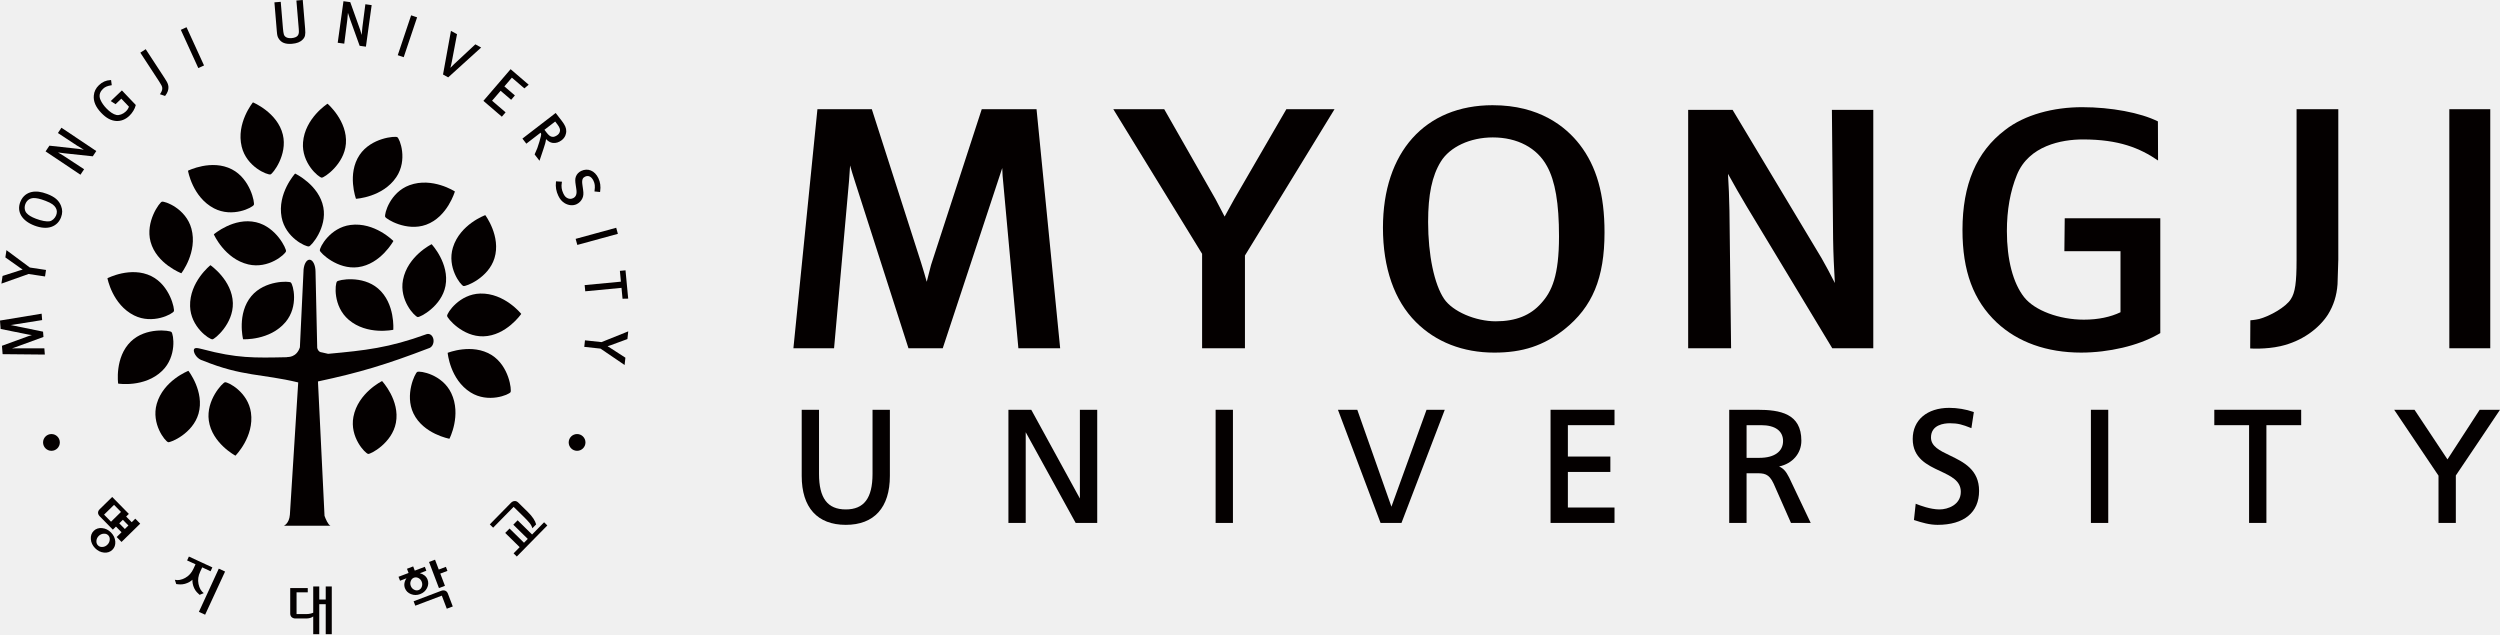
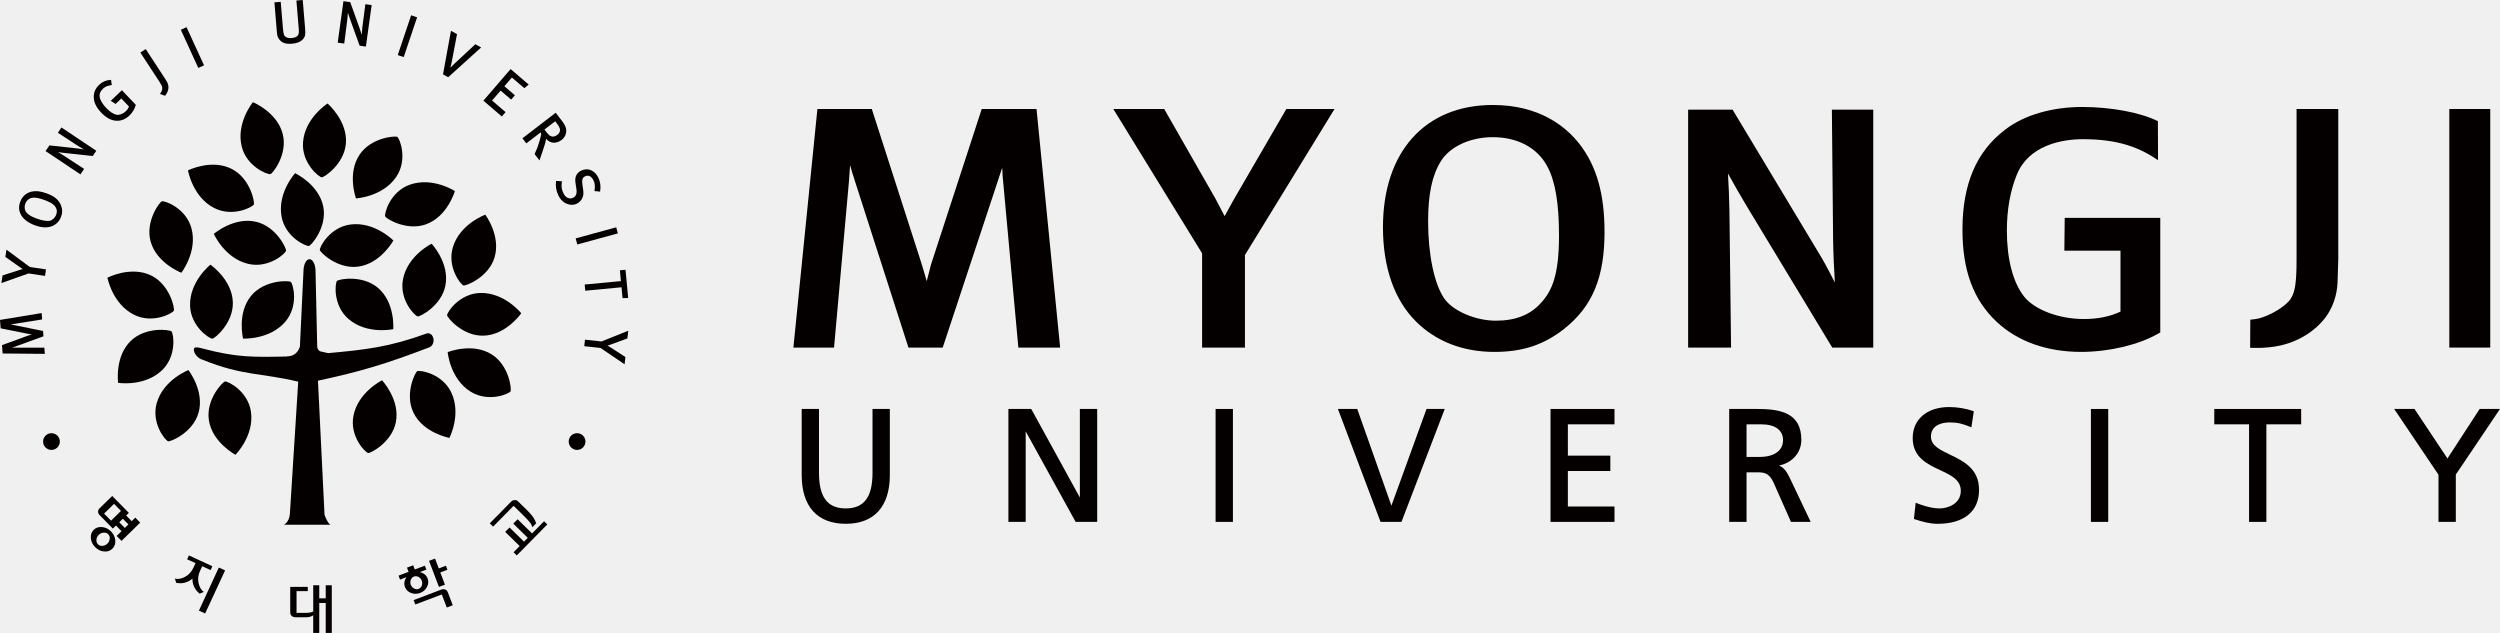
- <svg xmlns="http://www.w3.org/2000/svg" id="_레이어_2" data-name="레이어 2" viewBox="0 0 233.651 59.27">
+ <svg xmlns="http://www.w3.org/2000/svg" width="237" height="60" viewBox="0 0 237 60" fill="none">
+   <g clip-path="url(#clip0_743_19)">
+     <path d="M97.82 10.332H93.068L88.267 25.055C88.263 25.067 88.238 25.161 88.238 25.161C88.238 25.161 88.043 25.922 87.853 26.661C87.705 26.114 87.54 25.573 87.304 24.811C87.3 24.805 82.647 10.332 82.647 10.332H77.49L75.213 32.95H79.067L80.488 17.108C80.488 17.108 80.536 16.447 80.587 15.656C80.656 15.888 80.792 16.363 80.792 16.363L81.069 17.237C81.069 17.243 86.121 32.95 86.121 32.95H89.37L94.825 16.457C94.882 16.298 94.945 16.097 95.011 15.897C95.019 16.128 95.045 16.627 95.045 16.627C95.045 16.634 96.54 32.95 96.54 32.95H100.501L98.262 10.332H97.82Z" fill="#040000" />
+     <path d="M121.947 10.332L117.005 18.841C116.989 18.869 116.485 19.786 116.093 20.491C115.71 19.758 115.231 18.844 115.231 18.844L110.367 10.332H105.541C105.541 10.332 113.818 23.79 113.959 24.016V32.95H118.02V24.177C118.161 23.945 126.513 10.332 126.513 10.332H121.947Z" fill="#040000" />
+     <path d="M141.515 9.953C135.096 9.953 131.104 14.395 131.104 21.544C131.104 25.348 132.183 28.434 134.228 30.471C136.118 32.361 138.686 33.361 141.661 33.361C144.349 33.361 146.33 32.704 148.288 31.173C150.968 29.047 152.109 26.299 152.109 21.988C152.109 18.393 151.362 15.752 149.756 13.677C148.434 11.978 145.936 9.953 141.515 9.953ZM141.807 30.401C139.866 30.401 137.71 29.47 136.9 28.278C135.966 26.897 135.385 24.113 135.385 21.009C135.385 18.411 135.754 16.649 136.583 15.3C137.437 13.904 139.371 13.003 141.515 13.003C143.847 13.003 145.721 13.997 146.653 15.72L146.655 15.721C147.434 17.126 147.794 19.239 147.794 22.367C147.794 26.081 147.117 27.586 146.102 28.696C145.086 29.846 143.68 30.401 141.807 30.401Z" fill="#040000" />
+     <path d="M173.662 10.395L173.777 22.622C173.795 23.968 173.868 25.514 173.944 26.777C173.526 25.962 173.066 25.077 172.684 24.426C172.68 24.421 164.248 10.395 164.248 10.395H160.035V32.95H164.105L163.949 19.928C163.927 18.713 163.878 17.566 163.811 16.447C164.371 17.467 165.005 18.563 165.557 19.49C165.559 19.493 173.698 32.95 173.698 32.95H177.585V10.395H173.662Z" fill="#040000" />
+     <path d="M195.701 23.765H201.022V29.541C200.081 29.989 198.928 30.244 197.543 30.244C195.208 30.244 192.882 29.372 191.891 28.123C190.833 26.789 190.251 24.567 190.251 21.862C190.251 19.883 190.568 18.094 191.198 16.552C192.325 13.776 195.449 13.194 197.457 13.194C200.874 13.194 202.857 14.011 204.582 15.185L204.568 11.486C202.922 10.665 200.133 10.141 197.385 10.141C194.663 10.141 191.945 10.848 190.082 12.297C187.364 14.359 186.041 17.459 186.041 21.765C186.041 25.649 187.071 28.424 189.286 30.511C191.279 32.376 194.045 33.36 197.29 33.36C199.913 33.36 202.694 32.703 204.549 31.654L204.794 31.515V20.652H195.735L195.701 23.765Z" fill="#040000" />
+     <path d="M217.713 10.332V24.612C217.713 26.748 217.578 27.673 217.176 28.293C216.726 29.047 215.147 29.932 214.155 30.182C213.782 30.272 213.33 30.305 213.33 30.305L213.314 32.968C213.314 32.968 214.753 33.074 216.193 32.75C218.238 32.286 219.821 31.09 220.68 29.772C221.223 28.901 221.52 27.962 221.596 26.889C221.596 26.885 221.669 24.552 221.669 24.552V10.332H217.713Z" fill="#040000" />
+     <path d="M235.591 10.332H232.195V32.95H236.076V10.332H235.591Z" fill="#040000" />
+     <path d="M82.714 38.77V44.834C82.714 47.131 81.907 48.198 80.179 48.198C78.447 48.198 77.641 47.131 77.641 44.834V38.77H76V45.031C76 48.014 77.482 49.656 80.179 49.656C82.871 49.656 84.357 48.014 84.357 45.031V38.77H82.714Z" fill="#040000" />
+     <path d="M102.371 38.77V47.166C102.207 46.864 97.761 38.77 97.761 38.77H95.596V49.475H97.236V40.894C97.402 41.193 101.971 49.475 101.971 49.475H104.014V38.77H102.371Z" fill="#040000" />
+     <path d="M115.238 38.77V49.475H116.881V38.77H116.817H115.238Z" fill="#040000" />
+     <path d="M135.234 38.77C135.234 38.77 131.991 47.706 131.906 47.937C131.824 47.702 128.667 38.77 128.667 38.77H126.834L130.875 49.475H132.859L136.961 38.77H135.234Z" fill="#040000" />
+     <path d="M146.99 38.77V49.475H153.054V48.017H148.633V44.652H152.66V43.195H148.633V40.226H153.054V38.77H146.99Z" fill="#040000" />
+     <path d="M168.656 44.133C169.924 43.865 170.767 42.902 170.767 41.697C170.767 39.123 168.76 38.77 166.588 38.77H163.928V49.475H165.573V44.774H166.421C167.211 44.774 167.689 44.774 168.143 45.769L169.783 49.475H171.653L169.607 45.173C169.3 44.571 169.063 44.318 168.656 44.133ZM169.032 41.725C169.032 42.722 168.2 43.317 166.8 43.317H165.573V40.226H166.969C168.279 40.226 169.032 40.771 169.032 41.725Z" fill="#040000" />
+     <path d="M184.847 43.092C183.884 42.632 183.056 42.234 183.056 41.394C183.056 40.177 184.31 40.045 184.847 40.045C185.623 40.045 186.043 40.177 186.814 40.48L186.887 40.509L187.119 38.988L187.071 38.971C186.383 38.726 185.55 38.588 184.787 38.588C182.683 38.588 181.324 39.744 181.324 41.529C181.324 43.35 182.701 43.996 183.918 44.565C184.971 45.06 185.883 45.485 185.883 46.534C185.883 47.756 184.672 48.199 183.86 48.199C182.992 48.199 181.974 47.808 181.681 47.689L181.606 47.657L181.439 49.2L181.487 49.214C182.176 49.439 182.912 49.657 183.678 49.657C186.18 49.657 187.614 48.486 187.614 46.442C187.614 44.426 186.142 43.718 184.847 43.092Z" fill="#040000" />
+     <path d="M198.217 38.77V49.475H199.861V38.77H199.8H198.217Z" fill="#040000" />
+     <path d="M209.914 38.77V40.226H213.211V49.475H214.853V40.226H218.15V38.77H209.914Z" fill="#040000" />
+     <path d="M236.882 38.77H235.072C235.072 38.77 232.119 43.311 232.019 43.463C231.92 43.313 228.894 38.77 228.894 38.77H226.967C226.967 38.77 231.149 44.972 231.169 45.005V49.475H232.811V44.987C232.82 44.992 236.933 38.865 236.933 38.865L236.999 38.77H236.882Z" fill="#040000" />
+     <path d="M48.69 47.952L49.596 48.838C49.839 49.075 50.031 49.278 50.175 49.449C50.324 49.62 50.42 49.797 50.467 49.98L50.825 49.615C50.783 49.446 50.698 49.263 50.569 49.068C50.441 48.87 50.266 48.662 50.043 48.445C50.043 48.445 49.116 47.537 49.108 47.528C49.007 47.439 48.899 47.395 48.781 47.403C48.656 47.411 48.544 47.466 48.443 47.567L46.432 49.612L46.749 49.923L48.69 47.952Z" fill="#040000" />
+     <path d="M50.441 50.57L49.07 49.227L48.66 49.642L50.031 50.987L50.031 50.988L49.675 51.349L48.304 50.005L47.893 50.422L49.264 51.767L48.687 52.354H48.687L48.992 52.653L48.992 52.654L51.886 49.714V49.713L51.579 49.414L50.441 50.57Z" fill="#040000" />
+     <path d="M30.878 55.486V56.723H30.266V55.486H29.694V57.969C29.627 58.002 29.535 58.033 29.419 58.06C29.304 58.086 29.177 58.099 29.04 58.099H28.113V56.041H29.176V55.637H27.514V58.039C27.514 58.191 27.561 58.308 27.655 58.392C27.749 58.475 27.867 58.517 28.013 58.517H29.009C29.157 58.517 29.289 58.499 29.402 58.467C29.501 58.438 29.607 58.388 29.694 58.325V60H30.266V57.164H30.878V60H31.453V55.486H30.878Z" fill="#040000" />
+     <path d="M20.744 53.8L21.338 54.075C21.331 54.075 19.443 58.15 19.447 58.159L18.858 57.888C18.867 57.884 20.749 53.806 20.744 53.8ZM19.171 53.677L18.979 54.088C18.799 54.474 18.736 54.858 18.821 55.256C18.906 55.655 19.073 55.941 19.318 56.118L18.924 56.279C18.756 56.125 18.552 55.953 18.412 55.651C18.27 55.349 18.229 55.05 18.245 54.846C18.097 54.993 17.841 55.154 17.523 55.238C17.202 55.323 16.935 55.291 16.708 55.256L16.578 54.853C16.874 54.928 17.202 54.868 17.559 54.675C17.916 54.48 18.169 54.183 18.347 53.798L18.537 53.386C18.537 53.386 17.745 53.019 17.739 53.023L17.909 52.654L20.133 53.681L19.963 54.047C19.961 54.042 19.171 53.677 19.171 53.677Z" fill="#040000" />
+     <path d="M42.462 56.167C42.408 56.025 42.323 55.932 42.206 55.887C42.089 55.842 41.962 55.845 41.829 55.896L39.211 56.889L39.37 57.306L41.884 56.355L42.355 57.592L42.923 57.378L42.462 56.167Z" fill="#040000" />
+     <path d="M41.595 53.885L41.241 52.953L40.672 53.169L41.613 55.64L42.181 55.425L41.74 54.267L42.416 54.011L42.272 53.629L41.595 53.885Z" fill="#040000" />
+     <path d="M40.175 54.091L40.418 54L40.276 53.626L39.32 53.987L39.17 53.588L38.583 53.811L38.653 53.998L38.734 54.21L37.781 54.571L37.924 54.945L38.165 54.854L38.54 54.712C38.438 54.85 38.374 55.002 38.344 55.167C38.316 55.331 38.331 55.494 38.389 55.648C38.492 55.916 38.684 56.103 38.965 56.212C39.248 56.323 39.536 56.321 39.832 56.21C40.13 56.097 40.346 55.907 40.483 55.637C40.619 55.37 40.638 55.102 40.536 54.836C40.477 54.68 40.383 54.549 40.25 54.444C40.128 54.347 39.987 54.279 39.832 54.242C39.821 54.239 39.812 54.236 39.803 54.233L40.169 54.095C40.172 54.094 40.175 54.091 40.175 54.091ZM39.987 55.514C39.927 55.669 39.827 55.773 39.685 55.827C39.547 55.878 39.404 55.868 39.255 55.79C39.109 55.715 39.004 55.597 38.944 55.439C38.883 55.281 38.883 55.125 38.942 54.97C39.004 54.813 39.102 54.71 39.24 54.657C39.383 54.605 39.527 54.615 39.674 54.693C39.821 54.77 39.922 54.887 39.982 55.045C40.042 55.203 40.045 55.359 39.987 55.514Z" fill="#040000" />
+     <path d="M13.291 49.544L12.826 49.071C12.829 49.078 12.488 49.406 12.488 49.406L11.96 48.871L12.216 48.62L10.638 47.018C10.639 47.024 9.451 48.178 9.451 48.178C9.345 48.282 9.295 48.392 9.295 48.509C9.297 48.627 9.352 48.74 9.459 48.849L10.699 50.109L10.992 49.82L11.52 50.356L11.06 50.807L11.521 51.275C11.521 51.275 13.284 49.54 13.291 49.544ZM10.526 49.36L9.865 48.69L10.81 47.765L11.47 48.434L10.526 49.36ZM11.834 50.048L11.306 49.512L11.646 49.177L12.175 49.715L11.834 50.048Z" fill="#040000" />
+     <path d="M10.93 51.233C10.904 50.914 10.769 50.631 10.525 50.382C10.283 50.137 10.001 49.997 9.681 49.965C9.36 49.934 9.096 50.021 8.887 50.225C8.677 50.431 8.586 50.694 8.612 51.016C8.636 51.334 8.773 51.617 9.014 51.864C9.26 52.112 9.541 52.252 9.86 52.282C10.178 52.312 10.442 52.225 10.652 52.018C10.861 51.813 10.954 51.55 10.93 51.233ZM9.72 51.749C9.545 51.765 9.4 51.712 9.285 51.596C9.174 51.483 9.126 51.337 9.142 51.162C9.156 50.987 9.232 50.834 9.36 50.707C9.491 50.579 9.645 50.507 9.822 50.494C10.001 50.478 10.146 50.527 10.259 50.642C10.374 50.757 10.421 50.905 10.401 51.081C10.383 51.257 10.309 51.41 10.178 51.537C10.048 51.665 9.894 51.736 9.72 51.749Z" fill="#040000" />
+     <path d="M25.641 16.504C25.852 16.452 27.278 14.65 26.812 12.738C26.3 10.639 23.978 9.686 23.978 9.686C23.978 9.686 22.364 11.644 22.913 13.883C23.379 15.795 25.359 16.573 25.641 16.504Z" fill="#040000" />
+     <path d="M37.663 12.978C37.482 12.858 35.186 13.025 34.089 14.659C32.884 16.451 33.746 18.808 33.746 18.808C33.746 18.808 36.285 18.67 37.57 16.757C38.669 15.122 37.905 13.138 37.663 12.978Z" fill="#040000" />
+     <path d="M16.482 29.449C16.579 29.255 16.117 27.003 14.351 26.128C12.415 25.167 10.185 26.324 10.185 26.324C10.185 26.324 10.649 28.817 12.716 29.843C14.48 30.72 16.353 29.709 16.482 29.449Z" fill="#040000" />
+     <path d="M15.941 41.835C16.15 41.895 18.281 41.028 18.821 39.134C19.411 37.058 17.861 35.084 17.861 35.084C17.861 35.084 15.489 35.997 14.858 38.211C14.321 40.105 15.661 41.757 15.941 41.835Z" fill="#040000" />
+     <path d="M42.385 29.886C42.39 30.102 43.855 31.874 45.828 31.821C47.991 31.764 49.414 29.699 49.414 29.699C49.414 29.699 47.834 27.713 45.526 27.773C43.557 27.826 42.375 29.596 42.385 29.886Z" fill="#040000" />
+     <path d="M39.554 35.189C39.359 35.283 38.339 37.344 39.194 39.117C40.133 41.063 42.605 41.512 42.605 41.512C42.605 41.512 43.773 39.261 42.772 37.185C41.918 35.412 39.818 35.063 39.554 35.189Z" fill="#040000" />
+     <path d="M27.567 26.727C27.404 26.587 25.103 26.505 23.834 28.01C22.441 29.664 23.044 32.098 23.044 32.098C23.044 32.098 25.581 32.236 27.067 30.474C28.335 28.967 27.791 26.912 27.567 26.727Z" fill="#040000" />
+     <path d="M15.344 19.086C15.135 19.14 13.759 20.981 14.275 22.88C14.844 24.964 17.192 25.855 17.192 25.855C17.192 25.855 18.751 23.853 18.147 21.631C17.628 19.732 15.626 19.008 15.344 19.086Z" fill="#040000" />
+     <path d="M48.399 37.103C48.515 36.918 48.274 34.633 46.603 33.59C44.768 32.446 42.438 33.383 42.438 33.383C42.438 33.383 42.656 35.909 44.612 37.128C46.283 38.172 48.246 37.347 48.399 37.103Z" fill="#040000" />
+     <path d="M30.319 23.701C30.348 23.918 31.986 25.529 33.941 25.277C36.087 25 37.292 22.801 37.292 22.801C37.292 22.801 35.518 20.988 33.229 21.282C31.274 21.534 30.281 23.416 30.319 23.701Z" fill="#040000" />
+     <path d="M43.94 27.061C44.148 27.124 46.3 26.303 46.877 24.424C47.513 22.359 46.005 20.354 46.005 20.354C46.005 20.354 43.615 21.214 42.938 23.416C42.359 25.297 43.663 26.977 43.94 27.061Z" fill="#040000" />
+     <path d="M16.253 31.413C16.101 31.258 13.821 30.942 12.404 32.309C10.851 33.81 11.199 36.293 11.199 36.293C11.199 36.293 13.71 36.691 15.369 35.089C16.786 33.721 16.455 31.621 16.253 31.413Z" fill="#040000" />
+     <path d="M21.33 36.165C21.116 36.196 19.518 37.85 19.796 39.8C20.101 41.938 22.321 43.112 22.321 43.112C22.321 43.112 24.115 41.319 23.792 39.039C23.515 37.091 21.619 36.125 21.33 36.165Z" fill="#040000" />
+     <path d="M20.135 32.105C20.351 32.099 22.127 30.636 22.074 28.67C22.017 26.511 19.949 25.09 19.949 25.09C19.949 25.09 17.956 26.667 18.019 28.968C18.07 30.937 19.843 32.113 20.135 32.105Z" fill="#040000" />
+     <path d="M29.289 23.315C29.503 23.275 31.019 21.547 30.652 19.613C30.248 17.492 27.976 16.42 27.976 16.42C27.976 16.42 26.266 18.296 26.697 20.559C27.064 22.491 29.003 23.369 29.289 23.315Z" fill="#040000" />
+     <path d="M27.114 23.771C27.165 23.559 26.198 21.475 24.278 21.026C22.172 20.534 20.27 22.171 20.27 22.171C20.27 22.171 21.291 24.492 23.538 25.017C25.459 25.466 27.049 24.053 27.114 23.771Z" fill="#040000" />
+     <path d="M24.064 19.383C24.165 19.19 23.74 16.932 21.99 16.025C20.07 15.03 17.822 16.151 17.822 16.151C17.822 16.151 18.242 18.652 20.291 19.713C22.04 20.619 23.93 19.64 24.064 19.383Z" fill="#040000" />
+     <path d="M36.514 20.516C36.59 20.719 38.542 21.935 40.395 21.262C42.428 20.524 43.123 18.114 43.123 18.114C43.123 18.114 40.994 16.73 38.825 17.518C36.972 18.192 36.417 20.243 36.514 20.516Z" fill="#040000" />
+     <path d="M31.945 26.634C32.086 26.467 34.345 26.017 35.84 27.298C37.482 28.702 37.282 31.202 37.282 31.202C37.282 31.202 34.8 31.748 33.05 30.25C31.551 28.968 31.756 26.852 31.945 26.634Z" fill="#040000" />
+     <path d="M39.597 29.996C39.81 30.038 41.859 28.986 42.229 27.054C42.635 24.933 40.917 23.104 40.917 23.104C40.917 23.104 38.634 24.219 38.202 26.483C37.832 28.414 39.312 29.942 39.597 29.996Z" fill="#040000" />
+     <path d="M34.902 42.947C35.115 42.987 37.161 41.935 37.531 40.003C37.936 37.884 36.219 36.053 36.219 36.053C36.219 36.053 33.939 37.168 33.504 39.431C33.134 41.363 34.616 42.891 34.902 42.947Z" fill="#040000" />
+     <path d="M30.502 16.809C30.718 16.827 32.637 15.557 32.792 13.595C32.96 11.442 31.051 9.812 31.051 9.812C31.051 9.812 28.907 11.173 28.727 13.47C28.573 15.431 30.212 16.785 30.502 16.809Z" fill="#040000" />
+     <path d="M41.098 32.151C41.044 31.76 40.765 31.525 40.453 31.612C36.855 32.918 34.629 33.153 31.105 33.477L30.517 33.341C30.218 33.323 30.111 33.075 30.073 32.918L29.912 25.714C29.912 25.083 29.657 24.57 29.341 24.57C29.026 24.57 28.77 25.083 28.77 25.714L28.43 32.858C28.109 33.865 27.232 33.775 27.232 33.775L27.238 33.795C24.073 33.862 22.471 33.907 19.187 33.034C18.73 32.921 18.376 32.827 18.373 33.157C18.382 33.494 18.75 33.995 19.224 34.11C22.982 35.638 24.813 35.349 28.271 36.182L27.482 48.691C27.416 49.55 26.907 49.742 26.907 49.742H31.329C31.092 49.632 30.871 49.096 30.765 48.803L30.143 36.09C34.128 35.238 36.604 34.494 40.621 32.958C40.934 32.881 41.14 32.543 41.098 32.151Z" fill="#040000" />
+     <path d="M1.397 32.959C1.397 32.959 1.278 32.96 1.137 32.963C1.181 32.948 1.264 32.92 1.264 32.92L1.41 32.868L4.12 31.88L4.082 31.379L1.106 30.771C1.106 30.771 1.06 30.765 0.998 30.754C1.045 30.748 1.138 30.736 1.138 30.736C1.139 30.735 3.996 30.283 3.996 30.283L3.948 29.678L3.868 29.691L0 30.328L0.063 31.127L2.717 31.658C2.728 31.659 2.877 31.68 3.027 31.702C2.856 31.754 2.684 31.807 2.684 31.807L0.187 32.718L0.249 33.51L4.251 33.547L4.205 32.958L1.397 32.959Z" fill="#040000" />
+     <path d="M0.611 23.668L0.593 23.79L0.508 24.355L1.884 25.328C1.892 25.333 2.036 25.43 2.149 25.508C2.011 25.546 1.845 25.594 1.845 25.594L0.243 26.108L0.133 26.833C0.133 26.833 2.674 25.936 2.707 25.922C2.744 25.928 4.268 26.157 4.268 26.157L4.361 25.541C4.361 25.541 2.864 25.316 2.828 25.31C2.799 25.289 0.611 23.668 0.611 23.668Z" fill="#040000" />
+     <path d="M4.483 18.354C3.891 18.13 3.417 18.07 2.988 18.169C2.636 18.251 2.163 18.483 1.92 19.119C1.567 20.04 2.08 20.892 3.259 21.34C3.884 21.578 4.45 21.617 4.896 21.453C5.313 21.302 5.62 20.995 5.783 20.566C5.932 20.179 5.932 19.853 5.785 19.474C5.582 18.959 5.192 18.624 4.483 18.354ZM5.323 20.367C5.215 20.648 4.948 20.893 4.702 20.935C4.419 20.982 3.921 20.889 3.404 20.693C2.969 20.527 2.697 20.361 2.515 20.154C2.331 19.944 2.288 19.609 2.403 19.304C2.531 18.971 2.799 18.766 3.136 18.74C3.416 18.718 3.788 18.799 4.31 18.998C4.93 19.234 5.144 19.429 5.276 19.647C5.41 19.865 5.426 20.1 5.323 20.367Z" fill="#040000" />
+     <path d="M5.782 12.146L5.489 12.585L7.29 13.767C7.29 13.767 7.664 13.993 7.954 14.169C7.715 14.129 7.471 14.087 7.471 14.087L4.684 13.783L4.322 14.324L7.626 16.531L7.973 16.012L6.053 14.757C6.053 14.757 5.754 14.577 5.501 14.425C5.703 14.455 5.926 14.482 6.116 14.504L8.794 14.789L9.127 14.291L5.823 12.084L5.782 12.146Z" fill="#040000" />
+     <path d="M10.499 9.561L10.955 9.858C10.955 9.858 11.414 9.421 11.501 9.337C11.588 9.427 12.166 10.032 12.223 10.092C12.174 10.249 12.078 10.404 11.923 10.551C11.664 10.798 11.299 10.931 11.036 10.877C10.752 10.818 10.411 10.593 10.077 10.244C9.833 9.989 9.649 9.724 9.529 9.457C9.313 8.979 9.534 8.626 9.756 8.414C9.956 8.224 10.157 8.135 10.526 8.073L10.596 8.062L10.53 7.574L10.462 7.577C10.058 7.596 9.697 7.755 9.39 8.048C9.085 8.337 8.923 8.665 8.893 9.048C8.844 9.597 9.075 10.13 9.598 10.678C10.069 11.17 10.52 11.415 11.018 11.447C11.468 11.474 11.898 11.306 12.26 10.961C12.553 10.682 12.784 10.301 12.862 9.97L12.87 9.93L11.556 8.555L10.499 9.561Z" fill="#040000" />
+     <path d="M15.595 7.375L13.813 4.652L13.751 4.693L13.305 4.984L15.092 7.715C15.301 8.035 15.374 8.187 15.382 8.316C15.398 8.466 15.334 8.664 15.216 8.832L15.16 8.913L15.648 9.079L15.681 9.037C15.884 8.776 15.987 8.487 15.969 8.22C15.955 8.049 15.904 7.889 15.811 7.726L15.595 7.375Z" fill="#040000" />
+     <path d="M17.616 2.607L17.143 2.824L18.8 6.443L19.343 6.194L17.684 2.576L17.616 2.607Z" fill="#040000" />
+     <path d="M28.699 0L28.624 0.006L28.098 0.05L28.322 2.728C28.351 3.071 28.335 3.199 28.243 3.346C28.152 3.489 27.94 3.582 27.645 3.606C27.251 3.639 26.989 3.514 26.909 3.255C26.877 3.15 26.843 2.928 26.823 2.689L26.613 0.173L26.014 0.223L26.242 2.963C26.279 3.404 26.317 3.484 26.42 3.654C26.649 4.035 27.057 4.197 27.667 4.147C28.142 4.107 28.458 3.983 28.693 3.746C28.926 3.504 28.973 3.295 28.926 2.728L28.699 0Z" fill="#040000" />
+     <path d="M34.358 2.534C34.358 2.534 34.317 2.969 34.284 3.306C34.218 3.075 34.147 2.837 34.147 2.837L33.203 0.202L32.557 0.113L32.548 0.187L32.014 4.044L32.634 4.129L32.925 1.856C32.925 1.856 32.956 1.509 32.982 1.215C33.044 1.411 33.116 1.623 33.179 1.802C33.181 1.804 34.094 4.331 34.094 4.331L34.688 4.414L35.233 0.483L34.636 0.4L34.358 2.534Z" fill="#040000" />
+     <path d="M38.952 1.52L37.707 5.222L38.272 5.412L39.542 1.64L38.976 1.449L38.952 1.52Z" fill="#040000" />
+     <path d="M43.086 6.032C43.086 6.032 42.87 6.245 42.697 6.416C42.745 6.243 42.797 6.031 42.834 5.83L43.325 3.235L42.752 2.92L42.732 3.021L41.998 7.05L42.489 7.32L45.612 4.497L45.062 4.194L43.086 6.032Z" fill="#040000" />
+     <path d="M48.525 7.347C48.628 7.435 49.709 8.361 49.709 8.361L50.12 8.017L48.406 6.547L48.357 6.604L45.826 9.544L47.574 11.043L47.929 10.628C47.929 10.628 46.751 9.618 46.647 9.53C46.73 9.435 47.375 8.684 47.458 8.589C47.559 8.674 48.456 9.442 48.456 9.442L48.811 9.03C48.811 9.03 47.914 8.26 47.813 8.175C47.895 8.08 48.445 7.441 48.525 7.347Z" fill="#040000" />
+     <path d="M53.681 12.416C53.691 12.126 53.568 11.838 53.272 11.454L52.679 10.688L52.62 10.733L49.525 13.112L49.896 13.592C49.896 13.592 51.11 12.66 51.247 12.554C51.273 12.6 51.303 12.647 51.303 12.7C51.303 12.755 51.292 12.818 51.271 12.904C51.206 13.185 51.097 13.547 50.937 14.016L50.683 14.602L50.707 14.644L51.144 15.209L51.514 14.108L51.598 13.847L51.679 13.586C51.71 13.478 51.745 13.324 51.767 13.159C51.946 13.356 52.159 13.49 52.402 13.521C52.688 13.558 52.981 13.47 53.247 13.265C53.615 12.982 53.678 12.612 53.681 12.416ZM52.349 12.945C52.175 12.922 52.017 12.803 51.818 12.544C51.818 12.544 51.686 12.372 51.613 12.28C51.714 12.203 52.529 11.576 52.631 11.498C52.693 11.579 52.854 11.789 52.854 11.789C52.968 11.937 53.037 12.065 53.072 12.191C53.084 12.232 53.091 12.275 53.091 12.318C53.091 12.483 53.007 12.656 52.867 12.763C52.681 12.906 52.496 12.971 52.349 12.945Z" fill="#040000" />
+     <path d="M55.215 18.755C55.314 18.536 55.331 18.314 55.277 17.939L55.212 17.481C55.138 16.979 55.258 16.812 55.461 16.715C55.599 16.648 55.735 16.638 55.861 16.681C56.02 16.738 56.159 16.882 56.262 17.098C56.398 17.38 56.422 17.609 56.366 18.037L56.356 18.113L56.888 18.167L56.898 18.096C56.965 17.643 56.91 17.236 56.725 16.851C56.386 16.142 55.73 15.87 55.096 16.173C54.861 16.285 54.688 16.468 54.597 16.699C54.513 16.923 54.524 17.136 54.579 17.499L54.64 17.898C54.71 18.344 54.612 18.613 54.333 18.747C54.148 18.835 53.968 18.833 53.786 18.738C53.618 18.651 53.521 18.539 53.404 18.296C53.242 17.955 53.197 17.64 53.264 17.271L53.279 17.189L52.715 17.152L52.707 17.224C52.657 17.684 52.729 18.097 52.932 18.52C53.089 18.848 53.272 19.058 53.544 19.226C53.921 19.444 54.334 19.475 54.677 19.311C54.912 19.198 55.114 18.99 55.215 18.755Z" fill="#040000" />
+     <path d="M58.418 21.549L58.346 21.569L54.572 22.599L54.73 23.175L58.575 22.124L58.418 21.549Z" fill="#040000" />
+     <path d="M55.426 26.974L55.482 27.56C55.482 27.56 58.776 27.248 58.919 27.234C58.93 27.363 59.016 28.263 59.016 28.263L59.553 28.252L59.298 25.574L59.223 25.582L58.765 25.625C58.765 25.625 58.85 26.52 58.862 26.648C58.72 26.661 55.426 26.974 55.426 26.974Z" fill="#040000" />
+     <path d="M59.479 32.083L59.558 31.352L59.442 31.398C59.442 31.398 57.058 32.356 57.024 32.37C56.989 32.365 55.456 32.201 55.456 32.201L55.389 32.82C55.389 32.82 56.893 32.983 56.929 32.986C56.959 33.008 59.212 34.536 59.212 34.536L59.288 33.846L57.871 32.93C57.864 32.925 57.717 32.834 57.6 32.762C57.735 32.717 57.9 32.662 57.9 32.662L59.479 32.083Z" fill="#040000" />
+     <path d="M5.673 41.86C5.673 42.298 5.317 42.653 4.878 42.653C4.44 42.653 4.084 42.298 4.084 41.86C4.084 41.422 4.44 41.066 4.878 41.066C5.317 41.066 5.673 41.422 5.673 41.86Z" fill="#040000" />
+     <path d="M55.502 41.86C55.502 42.298 55.146 42.653 54.707 42.653C54.269 42.653 53.912 42.298 53.912 41.86C53.912 41.422 54.269 41.066 54.707 41.066C55.146 41.066 55.502 41.422 55.502 41.86Z" fill="#040000" />
+   </g>
  <defs>
-     <style>
-       .cls-1 {
-         fill: #040000;
-       }
-     </style>
+     <clipPath id="clip0_743_19">
+       <rect width="237" height="60" fill="white" />
+     </clipPath>
  </defs>
-   <g id="Layer_1" data-name="Layer 1">
-     <g>
-       <g>
-         <g>
-           <path class="cls-1" d="M96.439,10.206h-4.685l-4.733,14.544c-.004.012-.028.105-.028.105,0,0-.192.752-.38,1.481-.146-.54-.309-1.074-.541-1.827-.004-.006-4.591-14.303-4.591-14.303h-5.084l-2.245,22.343h3.8l1.4-15.649s.047-.654.098-1.435c.068.23.202.699.202.699l.273.863c0,.005,4.981,15.522,4.981,15.522h3.203l5.378-16.292c.056-.158.118-.356.183-.554.009.228.034.722.034.722,0,.006,1.474,16.124,1.474,16.124h3.905l-2.208-22.343h-.435Z" />
-           <path class="cls-1" d="M120.224,10.206l-4.872,8.405c-.016.028-.513.934-.898,1.63-.378-.724-.851-1.627-.851-1.627l-4.795-8.409h-4.758s8.16,13.294,8.299,13.518v8.825h4.004v-8.667c.139-.229,8.373-13.676,8.373-13.676h-4.502Z" />
-           <path class="cls-1" d="M139.516,9.832c-6.328,0-10.265,4.388-10.265,11.45,0,3.758,1.064,6.807,3.08,8.818,1.863,1.867,4.396,2.855,7.328,2.855,2.65,0,4.604-.649,6.533-2.161,2.642-2.1,3.767-4.814,3.767-9.073,0-3.551-.736-6.16-2.32-8.21-1.303-1.678-3.766-3.678-8.124-3.678ZM139.804,30.03c-1.914,0-4.039-.919-4.838-2.097-.921-1.364-1.494-4.114-1.494-7.181,0-2.566.364-4.307,1.182-5.64.842-1.379,2.748-2.269,4.862-2.269,2.299,0,4.146.981,5.065,2.684l.002.001c.768,1.388,1.123,3.476,1.123,6.565,0,3.668-.668,5.155-1.669,6.252-1.001,1.136-2.388,1.684-4.233,1.684Z" />
-           <path class="cls-1" d="M171.21,10.268l.113,12.079c.018,1.329.09,2.856.164,4.104-.412-.805-.865-1.679-1.242-2.323-.004-.004-8.316-13.86-8.316-13.86h-4.153v22.281h4.013l-.154-12.863c-.021-1.2-.069-2.334-.136-3.439.552,1.008,1.177,2.091,1.722,3.006.001.003,8.025,13.297,8.025,13.297h3.832V10.268h-3.867Z" />
-           <path class="cls-1" d="M192.937,23.477h5.246v5.705c-.928.442-2.065.694-3.43.694-2.303,0-4.596-.861-5.572-2.095-1.043-1.318-1.617-3.513-1.617-6.185,0-1.955.312-3.723.934-5.246,1.111-2.743,4.191-3.318,6.171-3.318,3.368,0,5.323.807,7.024,1.968l-.014-3.654c-1.623-.812-4.373-1.329-7.082-1.329-2.684,0-5.363.699-7.199,2.13-2.68,2.037-3.984,5.099-3.984,9.353,0,3.836,1.016,6.577,3.199,8.639,1.965,1.843,4.691,2.815,7.891,2.815,2.586,0,5.328-.649,7.156-1.685l.242-.137v-10.731h-8.932l-.033,3.076Z" />
-           <path class="cls-1" d="M214.638,10.206v14.106c0,2.109-.133,3.023-.529,3.636-.443.744-2,1.619-2.978,1.866-.367.089-.812.121-.812.121l-.016,2.631s1.418.105,2.838-.215c2.016-.459,3.577-1.64,4.424-2.942.535-.86.828-1.788.902-2.848,0-.004.072-2.309.072-2.309v-14.047h-3.9Z" />
-           <polygon class="cls-1" points="232.263 10.206 228.915 10.206 228.915 32.549 232.741 32.549 232.741 10.206 232.263 10.206" />
-         </g>
-         <g>
-           <path class="cls-1" d="M81.547,38.298v5.991c0,2.268-.796,3.323-2.5,3.323-1.707,0-2.501-1.055-2.501-3.323v-5.991h-1.618v6.186c0,2.947,1.461,4.569,4.12,4.569,2.655,0,4.12-1.622,4.12-4.569v-6.186h-1.62Z" />
-           <path class="cls-1" d="M100.927,38.298v8.294c-.162-.299-4.545-8.294-4.545-8.294h-2.135v10.575h1.617v-8.477c.164.296,4.668,8.477,4.668,8.477h2.015v-10.575h-1.62Z" />
-           <polygon class="cls-1" points="113.612 38.298 113.612 48.874 115.231 48.874 115.231 38.298 115.169 38.298 113.612 38.298" />
-           <path class="cls-1" d="M133.325,38.298s-3.197,8.827-3.281,9.056c-.08-.233-3.192-9.056-3.192-9.056h-1.808l3.984,10.575h1.955l4.045-10.575h-1.703Z" />
-           <path class="cls-1" d="M144.915,38.298v10.575h5.978v-1.44h-4.359v-3.325h3.971v-1.439h-3.971v-2.933h4.359v-1.439h-5.978Z" />
-           <path class="cls-1" d="M166.274,43.597c1.25-.265,2.082-1.216,2.082-2.407,0-2.542-1.98-2.892-4.12-2.892h-2.623v10.575h1.622v-4.644h.836c.779,0,1.25,0,1.698.983l1.616,3.661h1.844l-2.018-4.25c-.303-.594-.536-.844-.938-1.027ZM166.646,41.218c0,.985-.82,1.572-2.2,1.572h-1.21v-3.053h1.376c1.292,0,2.034.538,2.034,1.48Z" />
-           <path class="cls-1" d="M182.237,42.568c-.949-.455-1.766-.848-1.766-1.678,0-1.202,1.236-1.333,1.766-1.333.766,0,1.18.13,1.939.43l.072.028.228-1.502-.047-.017c-.679-.241-1.5-.378-2.252-.378-2.074,0-3.414,1.142-3.414,2.906,0,1.798,1.358,2.437,2.557,2.998,1.039.489,1.938.909,1.938,1.945,0,1.207-1.193,1.645-1.994,1.645-.855,0-1.859-.387-2.148-.503l-.074-.032-.164,1.524.047.014c.68.222,1.405.438,2.16.438,2.467,0,3.881-1.157,3.881-3.176,0-1.991-1.451-2.691-2.728-3.309Z" />
-           <polygon class="cls-1" points="195.417 38.298 195.417 48.874 197.038 48.874 197.038 38.298 196.978 38.298 195.417 38.298" />
-           <path class="cls-1" d="M206.95,38.298v1.439h3.25v9.136h1.619v-9.136h3.25v-1.439h-8.119Z" />
-           <path class="cls-1" d="M233.536,38.298h-1.785s-2.911,4.486-3.01,4.636c-.098-.148-3.08-4.636-3.08-4.636h-1.9s4.123,6.127,4.143,6.159v4.416h1.619v-4.434c.009.005,4.064-6.047,4.064-6.047l.065-.094h-.115Z" />
-         </g>
-       </g>
-       <g>
-         <path class="cls-1" d="M48.002,47.369l.893.875c.24.234.43.435.572.603.146.17.241.344.287.525l.353-.361c-.041-.166-.125-.347-.252-.54-.127-.195-.299-.4-.518-.615,0,0-.914-.897-.922-.906-.1-.088-.206-.131-.322-.123-.124.008-.234.062-.334.162l-1.982,2.02.313.308,1.914-1.947Z" />
-         <polygon class="cls-1" points="49.729 49.955 48.377 48.627 47.973 49.038 49.325 50.366 49.324 50.367 48.973 50.724 47.622 49.396 47.216 49.808 48.568 51.137 48 51.717 47.999 51.717 48.3 52.012 48.3 52.012 48.301 52.013 51.153 49.109 51.153 49.108 50.851 48.812 49.729 49.955" />
-         <path class="cls-1" d="M30.442,54.811v1.222h-.604v-1.222h-.564v2.452c-.066.033-.156.064-.271.09-.114.025-.239.039-.374.039h-.913v-2.033h1.047v-.399h-1.639v2.373c0,.15.047.266.139.349.093.082.21.123.353.123h.982c.146,0,.276-.018.388-.049.097-.029.202-.078.288-.141v1.655h.564v-2.802h.604v2.802h.566v-4.459h-.566Z" />
-         <path class="cls-1" d="M20.45,53.146l.586.271c-.007,0-1.869,4.025-1.865,4.034l-.581-.268c.009-.004,1.865-4.032,1.859-4.038ZM18.899,53.024l-.189.407c-.177.381-.24.76-.156,1.154.085.394.249.676.49.851l-.389.159c-.165-.152-.367-.321-.505-.62-.14-.299-.18-.594-.164-.796-.146.145-.398.304-.712.388-.316.084-.579.052-.804.018l-.128-.398c.292.073.615.014.967-.176.353-.192.602-.486.777-.866l.188-.407s-.781-.362-.787-.359l.168-.364,2.192,1.014-.167.362c-.002-.005-.782-.366-.782-.366Z" />
-         <rect class="cls-1" x="41.213" y="55.219" width=".001" height=".011" />
-         <rect class="cls-1" x="41.133" y="55.241" width=".078" transform="translate(-17.14997 18.56323) rotate(-21.1371)" />
-         <rect class="cls-1" x="41.172" y="55.202" height=".078" />
-         <path class="cls-1" d="M41.862,55.483c-.053-.14-.137-.231-.252-.276-.116-.044-.241-.041-.372.009l-2.581.98.157.412,2.479-.939.464,1.222.56-.211-.455-1.196Z" />
-         <polygon class="cls-1" points="41.007 53.23 40.658 52.309 40.097 52.522 41.025 54.963 41.585 54.751 41.15 53.608 41.15 53.608 41.817 53.355 41.674 52.977 41.007 53.23" />
-         <rect class="cls-1" x="41.213" y="55.219" width=".001" height=".011" />
-         <rect class="cls-1" x="41.133" y="55.241" width=".078" transform="translate(-17.14997 18.56323) rotate(-21.1371)" />
-         <rect class="cls-1" x="41.172" y="55.202" height=".078" />
-         <path class="cls-1" d="M39.607,53.433l.239-.09-.14-.369-.942.356-.148-.394-.579.221.069.184.08.209-.94.356.141.37.237-.09.37-.14c-.101.137-.164.286-.193.45-.028.162-.013.323.044.475.101.264.29.45.567.557.279.11.563.108.855-.002.294-.111.507-.299.642-.565.134-.264.152-.529.052-.791-.058-.154-.152-.284-.282-.387-.121-.096-.259-.163-.412-.2h0c-.011-.003-.02-.006-.029-.009h0l.361-.137c.004-.001.006-.002.006-.003ZM39.421,54.838c-.059.154-.157.256-.297.31-.136.05-.277.04-.424-.037-.145-.074-.248-.191-.307-.347-.061-.156-.061-.31-.002-.463.06-.155.157-.257.294-.309.141-.052.282-.041.428.035.145.077.245.192.304.349.059.156.061.31.004.462Z" />
-         <path class="cls-1" d="M13.104,48.942l-.459-.467c.002.007-.334.331-.334.331l-.52-.529.252-.248-1.556-1.582c.001.006-1.17,1.146-1.17,1.146-.104.103-.154.212-.154.328.002.116.056.227.162.335l1.223,1.245.289-.286.521.53-.454.445.454.462s1.738-1.713,1.746-1.71ZM10.377,48.76l-.651-.662.932-.914.65.661-.931.915ZM11.667,49.44l-.521-.529.336-.331.521.532-.336.329Z" />
-         <path class="cls-1" d="M10.775,50.609c-.025-.315-.158-.594-.398-.841-.239-.242-.517-.38-.832-.411-.317-.031-.577.055-.783.256-.207.204-.297.463-.271.781.024.314.159.594.396.838.242.245.52.383.834.413.313.03.574-.056.781-.26.206-.202.297-.462.273-.776ZM9.583,51.119c-.173.016-.315-.036-.429-.15-.109-.112-.157-.256-.142-.429.015-.173.089-.324.215-.45.129-.126.281-.197.456-.21.176-.015.319.033.431.146.113.114.16.26.14.434-.018.174-.091.325-.22.45-.128.127-.279.197-.451.209Z" />
-         <path class="cls-1" d="M25.28,16.302c.208-.051,1.614-1.831,1.154-3.72-.505-2.073-2.794-3.015-2.794-3.015,0,0-1.591,1.935-1.05,4.146.46,1.889,2.412,2.658,2.69,2.589Z" />
-         <path class="cls-1" d="M37.131,12.82c-.179-.119-2.442.046-3.524,1.661-1.188,1.77-.337,4.098-.337,4.098,0,0,2.502-.136,3.77-2.026,1.083-1.615.33-3.574.092-3.732Z" />
-         <path class="cls-1" d="M16.249,29.091c.096-.191-.36-2.416-2.101-3.281-1.909-.949-4.107.194-4.107.194,0,0,.457,2.463,2.495,3.476,1.739.867,3.586-.132,3.713-.389Z" />
-         <path class="cls-1" d="M15.715,41.326c.206.06,2.307-.797,2.839-2.668.582-2.051-.946-4.001-.946-4.001,0,0-2.339.902-2.96,3.089-.53,1.871.791,3.502,1.067,3.58Z" />
-         <path class="cls-1" d="M41.786,29.522c.005.213,1.45,1.964,3.394,1.912,2.133-.057,3.536-2.096,3.536-2.096,0,0-1.558-1.961-3.833-1.903-1.942.053-3.106,1.801-3.097,2.087Z" />
-         <path class="cls-1" d="M38.996,34.76c-.192.093-1.197,2.129-.354,3.88.926,1.923,3.362,2.366,3.362,2.366,0,0,1.152-2.223.165-4.274-.842-1.751-2.913-2.096-3.173-1.972Z" />
-         <path class="cls-1" d="M27.178,26.401c-.162-.138-2.43-.219-3.681,1.268-1.373,1.633-.778,4.038-.778,4.038,0,0,2.501.137,3.966-1.603,1.251-1.489.714-3.519.494-3.702Z" />
-         <path class="cls-1" d="M15.127,18.853c-.206.054-1.562,1.872-1.054,3.748.561,2.059,2.875,2.938,2.875,2.938,0,0,1.538-1.977.941-4.172-.512-1.876-2.485-2.591-2.763-2.515Z" />
-         <path class="cls-1" d="M47.716,36.651c.114-.182-.124-2.44-1.771-3.47-1.809-1.131-4.106-.205-4.106-.205,0,0,.215,2.496,2.144,3.7,1.647,1.031,3.582.216,3.733-.025Z" />
-         <path class="cls-1" d="M29.892,23.413c.028.214,1.643,1.806,3.571,1.557,2.115-.273,3.304-2.446,3.304-2.446,0,0-1.749-1.791-4.006-1.5-1.928.249-2.906,2.107-2.869,2.39Z" />
-         <path class="cls-1" d="M43.319,26.732c.205.062,2.327-.748,2.895-2.605.627-2.039-.86-4.02-.86-4.02,0,0-2.356.85-3.024,3.025-.571,1.858.715,3.517.988,3.601Z" />
-         <path class="cls-1" d="M16.024,31.031c-.15-.153-2.398-.466-3.794.885-1.531,1.482-1.188,3.935-1.188,3.935,0,0,2.475.394,4.11-1.189,1.397-1.352,1.071-3.426.872-3.631Z" />
-         <path class="cls-1" d="M21.029,35.725c-.212.03-1.786,1.664-1.513,3.591.301,2.111,2.489,3.271,2.489,3.271,0,0,1.769-1.77,1.45-4.023-.273-1.924-2.143-2.878-2.427-2.838Z" />
-         <path class="cls-1" d="M19.851,31.715c.213-.006,1.964-1.451,1.912-3.393-.056-2.133-2.096-3.537-2.096-3.537,0,0-1.965,1.558-1.902,3.831.05,1.945,1.798,3.107,2.086,3.099Z" />
-         <path class="cls-1" d="M28.875,23.031c.212-.039,1.706-1.746,1.344-3.657-.398-2.095-2.638-3.154-2.638-3.154,0,0-1.686,1.853-1.261,4.089.362,1.909,2.273,2.776,2.556,2.722Z" />
-         <path class="cls-1" d="M26.732,23.482c.05-.209-.903-2.268-2.796-2.711-2.077-.486-3.952,1.131-3.952,1.131,0,0,1.007,2.292,3.223,2.811,1.893.443,3.461-.953,3.525-1.231Z" />
-         <path class="cls-1" d="M23.724,19.147c.1-.19-.32-2.421-2.045-3.317-1.892-.982-4.109.124-4.109.124,0,0,.413,2.471,2.434,3.519,1.724.895,3.588-.072,3.72-.326Z" />
-         <path class="cls-1" d="M35.999,20.266c.074.2,1.999,1.402,3.826.737,2.003-.729,2.688-3.109,2.688-3.109,0,0-2.099-1.367-4.236-.589-1.827.666-2.374,2.692-2.278,2.962Z" />
-         <path class="cls-1" d="M31.494,26.31c.14-.165,2.366-.61,3.841.655,1.618,1.387,1.421,3.856,1.421,3.856,0,0-2.446.54-4.172-.94-1.477-1.266-1.275-3.357-1.089-3.572Z" />
-         <path class="cls-1" d="M39.039,29.631c.21.041,2.23-.997,2.595-2.906.4-2.095-1.294-3.902-1.294-3.902,0,0-2.25,1.102-2.677,3.338-.365,1.908,1.095,3.417,1.376,3.471Z" />
-         <path class="cls-1" d="M34.409,42.424c.21.04,2.228-.999,2.592-2.908.399-2.093-1.293-3.902-1.293-3.902,0,0-2.249,1.102-2.677,3.337-.365,1.908,1.096,3.418,1.378,3.473Z" />
-         <path class="cls-1" d="M30.07,16.604c.214.017,2.105-1.237,2.258-3.175.166-2.127-1.716-3.736-1.716-3.736,0,0-2.114,1.344-2.291,3.613-.152,1.937,1.464,3.275,1.749,3.299Z" />
-         <path class="cls-1" d="M40.517,31.759c-.053-.386-.329-.618-.636-.532-3.546,1.29-5.742,1.522-9.215,1.842l-.58-.134c-.295-.018-.4-.263-.439-.418l-.158-7.116c0-.623-.251-1.13-.562-1.13-.311,0-.564.506-.564,1.13l-.335,7.057c-.316.995-1.181.906-1.181.906l.005.02c-3.12.066-4.699.111-7.937-.751-.45-.111-.799-.205-.802.122h0c.009.333.372.828.839.941,3.705,1.509,5.51,1.224,8.919,2.046l-.778,12.357c-.065.849-.567,1.038-.567,1.038h4.36c-.233-.108-.452-.638-.556-.928l-.613-12.558c3.929-.842,6.37-1.577,10.33-3.094.309-.076.512-.41.47-.798Z" />
-         <path class="cls-1" d="M1.377,32.557s-.117.002-.257.004c.044-.014.125-.042.125-.042l.145-.051,2.672-.976-.038-.495-2.934-.6s-.045-.007-.107-.017c.046-.006.138-.017.138-.017.001-.001,2.817-.448,2.817-.448l-.047-.598-.079.013-3.814.629.062.788,2.617.525c.01.001.157.021.306.044-.168.051-.338.103-.338.103l-2.462.899.061.782,3.946.038-.045-.583-2.768.001Z" />
-         <path class="cls-1" d="M.603,23.379l-.018.121-.084.558,1.357.961c.008.005.149.101.261.178-.135.038-.3.085-.3.085l-1.579.508-.108.717s2.505-.887,2.538-.9c.036.006,1.539.232,1.539.232l.091-.609s-1.476-.222-1.511-.228c-.028-.021-2.185-1.622-2.185-1.622Z" />
-         <path class="cls-1" d="M4.42,18.131c-.583-.222-1.051-.28-1.474-.183-.348.081-.814.31-1.053.939-.348.91.158,1.751,1.32,2.194.616.235,1.174.274,1.614.112.411-.15.714-.453.875-.876.147-.383.147-.705.002-1.079-.201-.509-.585-.84-1.284-1.106ZM5.248,20.12c-.106.278-.369.519-.612.561-.279.046-.77-.045-1.279-.239-.429-.164-.698-.327-.877-.532-.182-.207-.225-.538-.11-.84.126-.329.39-.531.723-.557h0c.275-.021.642.059,1.157.255.612.233.823.426.952.642.132.215.148.447.046.711Z" />
-         <path class="cls-1" d="M5.701,11.999l-.289.433,1.775,1.168s.369.224.654.397c-.235-.04-.476-.081-.476-.081-.001,0-2.748-.301-2.748-.301l-.356.534,3.257,2.181.343-.513-1.894-1.24s-.295-.178-.544-.328c.2.03.419.056.607.078l2.64.282.329-.492-3.257-2.18-.041.061Z" />
-         <path class="cls-1" d="M10.35,9.445l.449.293s.453-.432.539-.515c.085.089.655.687.712.746-.049.156-.143.309-.296.454-.255.244-.615.376-.875.322-.28-.058-.616-.28-.945-.626-.24-.252-.422-.513-.54-.777-.212-.472.005-.821.224-1.031.197-.188.396-.275.759-.337l.069-.011-.065-.481-.067.003c-.399.019-.754.176-1.058.465-.3.285-.46.609-.489.988-.049.542.179,1.068.694,1.61.465.486.909.728,1.4.759.443.027.867-.139,1.225-.479.289-.275.517-.652.594-.979l.008-.039-1.295-1.359-1.042.994Z" />
-         <path class="cls-1" d="M15.374,7.285l-1.757-2.689-.061.04-.44.288,1.762,2.697c.207.316.279.466.287.594.016.148-.047.343-.164.51l-.056.08.481.163.032-.041c.201-.257.302-.543.285-.807-.014-.169-.064-.328-.156-.488l-.213-.347Z" />
-         <polygon class="cls-1" points="17.367 2.574 16.899 2.788 18.534 6.363 19.069 6.118 17.433 2.544 17.367 2.574" />
-         <path class="cls-1" d="M28.293,0l-.073.006-.519.043.221,2.645c.029.339.012.465-.078.61-.09.142-.299.233-.589.257-.388.033-.646-.091-.726-.347-.031-.104-.065-.323-.084-.559l-.207-2.485-.591.049.225,2.707c.036.435.074.515.176.682.226.376.628.536,1.23.487.468-.039.779-.161,1.011-.396.23-.239.276-.445.23-1.005l-.224-2.695Z" />
-         <path class="cls-1" d="M33.874,2.504s-.041.43-.073.763c-.065-.229-.135-.464-.135-.464l-.93-2.603-.637-.087-.009.073-.527,3.81.611.084.287-2.245s.03-.343.057-.633c.061.194.132.403.194.58.001.002.901,2.499.901,2.499l.586.081.537-3.883-.589-.082-.273,2.108Z" />
-         <polygon class="cls-1" points="38.401 1.502 37.174 5.159 37.731 5.346 38.983 1.62 38.425 1.432 38.401 1.502" />
-         <path class="cls-1" d="M42.477,5.958s-.213.21-.383.379c.047-.17.099-.38.135-.578l.484-2.563-.565-.312-.02.1-.723,3.98.484.267,3.079-2.789-.542-.299-1.948,1.816Z" />
-         <path class="cls-1" d="M47.839,7.256c.102.087,1.168,1.002,1.168,1.002l.405-.34-1.69-1.452-.048.056-2.495,2.905,1.723,1.48.351-.409s-1.162-.997-1.264-1.084c.081-.095.717-.836.799-.93.1.084.984.843.984.843l.35-.408s-.884-.76-.983-.844c.08-.094.623-.726.701-.818Z" />
-         <path class="cls-1" d="M52.921,12.266c.01-.287-.111-.571-.403-.951l-.584-.757-.058.045-3.051,2.35.366.475s1.197-.921,1.332-1.026c.025.046.056.092.056.144,0,.054-.011.117-.032.202-.064.277-.171.635-.329,1.098l-.25.579.023.041.431.558.365-1.087c0-.001.082-.258.082-.258l.08-.258c.03-.106.065-.258.087-.421.177.194.387.327.626.357.282.037.57-.05.833-.253.363-.279.425-.645.428-.838ZM51.609,12.788c-.172-.023-.328-.141-.524-.397,0,0-.13-.17-.201-.261.099-.076.902-.695,1.003-.772.061.08.22.287.22.287.113.146.181.273.216.397.012.041.018.083.018.125,0,.164-.083.334-.221.44-.183.142-.366.205-.51.18Z" />
-         <path class="cls-1" d="M54.434,18.527c.098-.217.114-.436.061-.806l-.064-.453c-.073-.496.045-.661.245-.756.137-.066.27-.077.394-.034.157.057.294.199.396.412.133.279.158.505.102.928l-.01.075.524.053.01-.069c.066-.448.012-.85-.17-1.23-.335-.7-.981-.969-1.606-.669-.232.11-.402.291-.492.52-.083.221-.072.431-.018.79l.059.395c.069.44-.027.707-.303.839-.182.086-.359.084-.539-.01-.165-.086-.261-.196-.376-.436-.16-.336-.204-.648-.139-1.012l.015-.081-.556-.036-.008.07c-.049.455.022.863.222,1.281.155.324.335.532.604.698.371.215.778.246,1.117.083.231-.112.431-.317.53-.549Z" />
-         <polygon class="cls-1" points="57.591 21.286 57.521 21.306 53.8 22.324 53.956 22.892 57.747 21.854 57.591 21.286" />
-         <path class="cls-1" d="M54.642,26.645l.056.58s3.248-.308,3.388-.322c.012.127.096,1.017.096,1.017l.529-.011-.251-2.645-.074.008-.452.042s.084.884.096,1.01c-.14.013-3.388.322-3.388.322Z" />
-         <path class="cls-1" d="M58.638,31.691l.078-.722-.114.046s-2.351.946-2.384.959c-.035-.004-1.546-.167-1.546-.167l-.066.611s1.483.162,1.519.164c.03.022,2.251,1.531,2.251,1.531l.074-.682-1.396-.905c-.007-.004-.152-.095-.268-.166.133-.044.296-.098.296-.098l1.557-.573Z" />
-         <path class="cls-1" d="M5.592,41.35c0,.433-.351.784-.784.784-.432,0-.783-.351-.783-.784,0-.433.351-.784.783-.784.433,0,.784.351.784.784Z" />
-         <path class="cls-1" d="M54.718,41.35c0,.433-.351.784-.784.784-.432,0-.784-.351-.784-.784,0-.433.352-.784.784-.784.433,0,.784.351.784.784Z" />
-       </g>
-     </g>
-   </g>
</svg>
